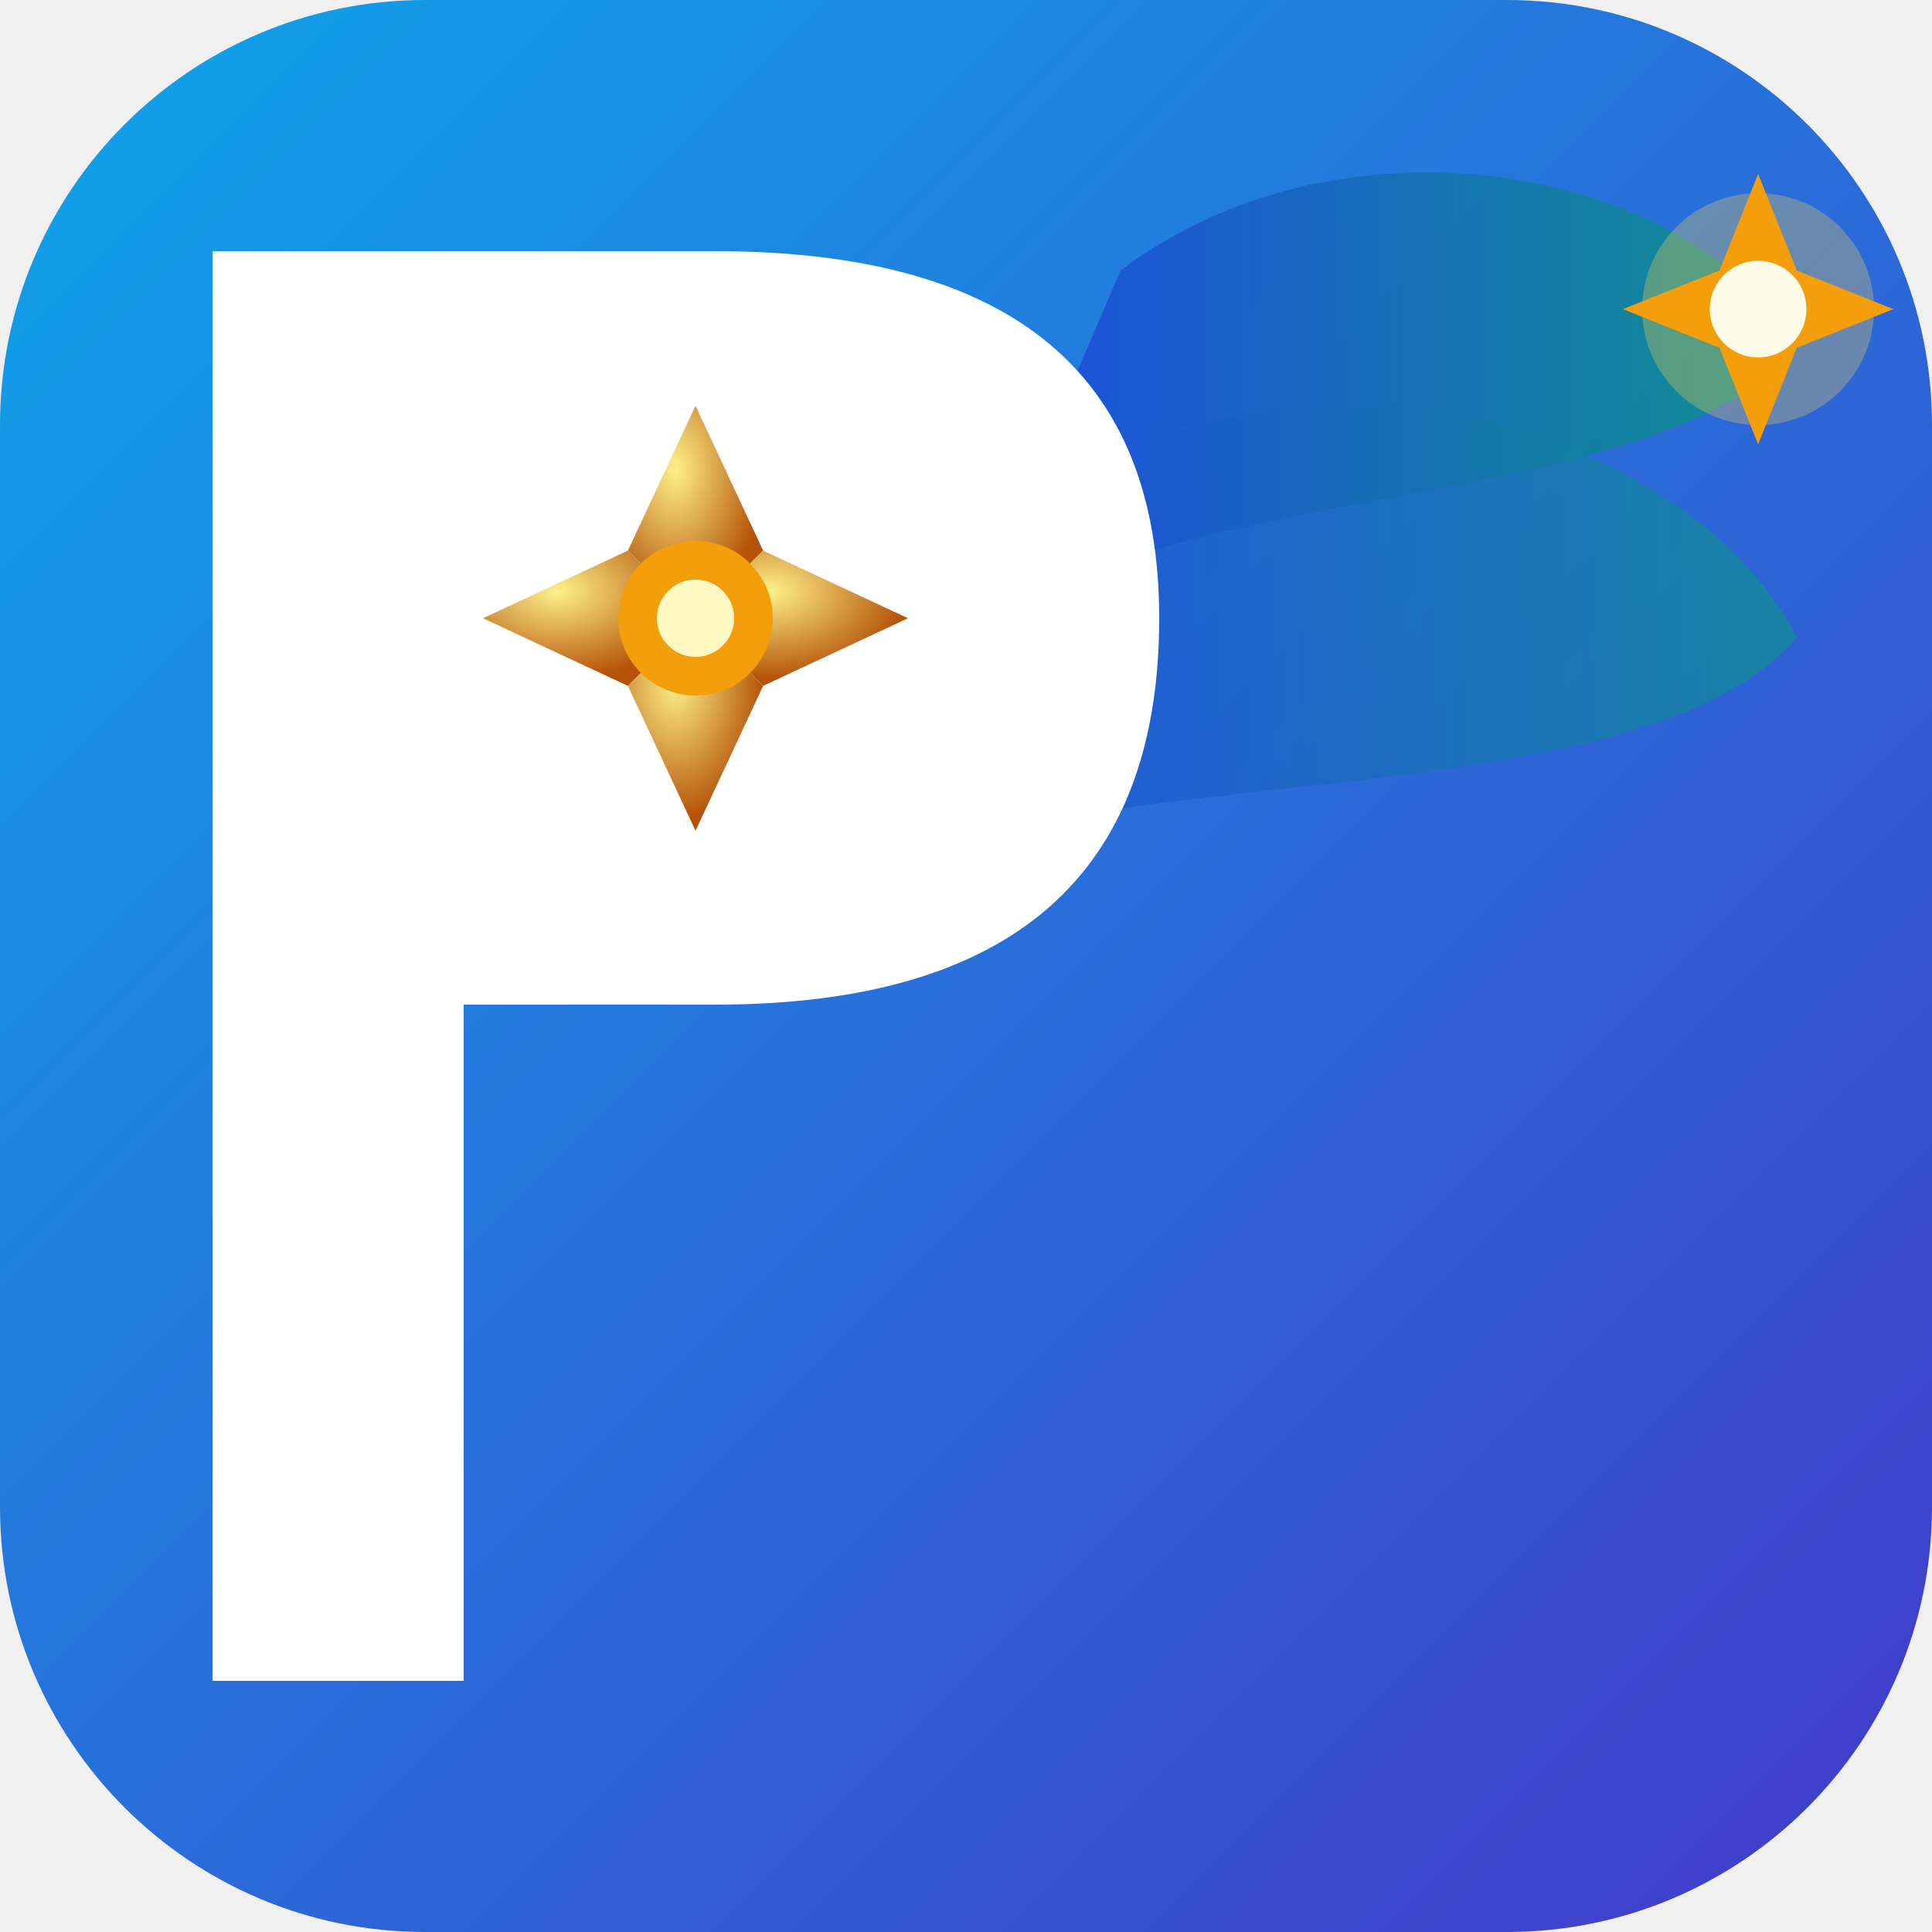
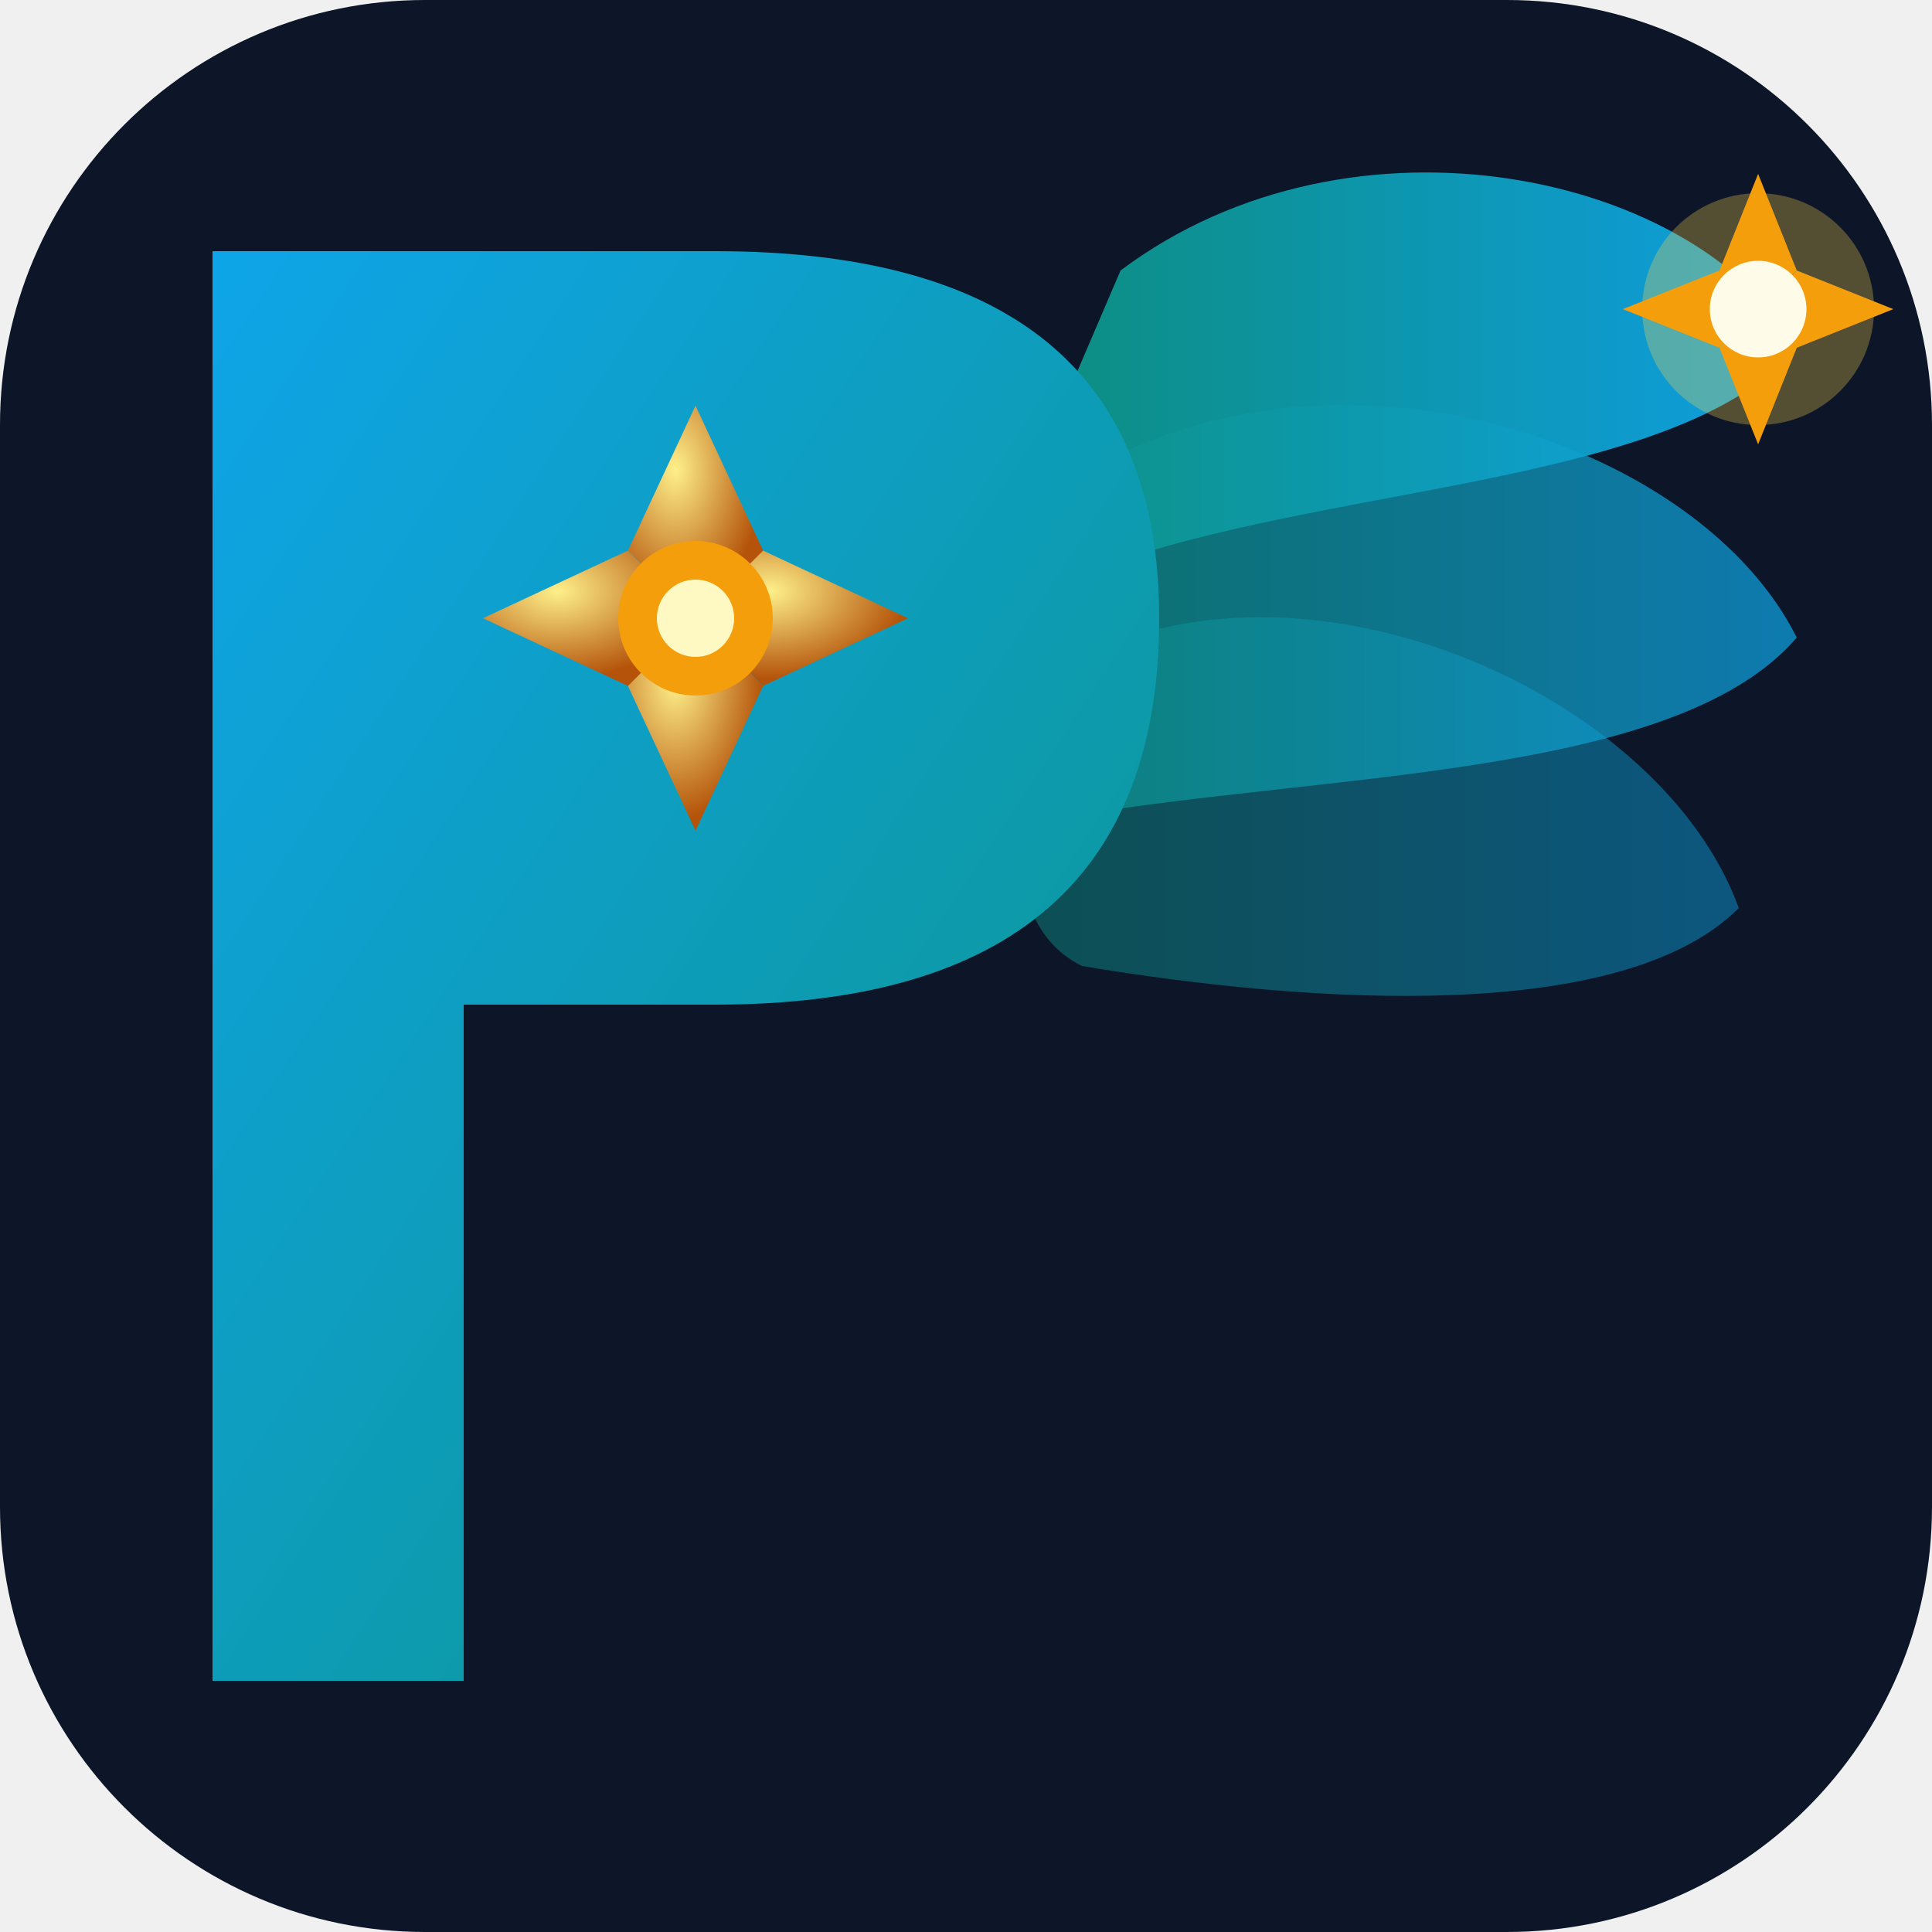
<svg xmlns="http://www.w3.org/2000/svg" width="32" height="32" viewBox="0 0 100 100">
  <defs>
    <linearGradient id="fbg" x1="0%" y1="0%" x2="100%" y2="100%">
-       <stop offset="0%" stop-color="#0EA5E9" />
-       <stop offset="100%" stop-color="#4338CA" />
+       <stop offset="0%" stop-color="#0D1628" />
+       <stop offset="100%" stop-color="#0D1628" />
    </linearGradient>
    <linearGradient id="fwg" x1="0%" y1="0%" x2="100%" y2="0%">
-       <stop offset="0%" stop-color="#1D4ED8" />
+       <stop offset="0%" stop-color="#0D9488" />
+       <stop offset="100%" stop-color="#0EA5E9" />
+     </linearGradient>
+     <linearGradient id="fpg" x1="0%" y1="0%" x2="100%" y2="100%">
+       <stop offset="0%" stop-color="#0EA5E9" />
      <stop offset="100%" stop-color="#0D9488" />
    </linearGradient>
    <radialGradient id="fgg" cx="35%" cy="30%" r="65%">
      <stop offset="0%" stop-color="#FEF08A" />
      <stop offset="100%" stop-color="#B45309" />
    </radialGradient>
  </defs>
-   <rect width="100" height="100" rx="22" fill="url(#fbg)" />
-   <path fill="url(#fwg)" opacity="0.9" d="M58,14 C70,5 88,9 93,18 C87,25 70,25 58,29 Q54,27 55,21 Z" />
-   <path fill="url(#fwg)" opacity="0.65" d="M57,24 C70,17 88,23 93,33 C87,40 70,40 57,42 Q53,40 54,31 Z" />
-   <path fill="white" d="M11,13 L11,87 L24,87 L24,52 L37,52 Q60,52 60,32 Q60,13 37,13 Z" />
+   <rect width="100" height="100" rx="22" fill="#0D1628" />
+   <path fill="url(#fwg)" opacity="0.95" d="M58,14 C70,5 88,9 93,18 C87,25 70,25 58,29 Q54,27 55,21 Z" />
+   <path fill="url(#fwg)" opacity="0.70" d="M57,24 C70,17 88,23 93,33 C87,40 70,40 57,42 Q53,40 54,31 Z" />
+   <path fill="url(#fwg)" opacity="0.45" d="M56,34 C68,28 86,36 90,47 C84,53 68,52 56,50 Q52,48 53,41 Z" />
+   <path fill="url(#fpg)" d="M11,13 L11,87 L24,87 L24,52 L37,52 Q60,52 60,32 Q60,13 37,13 Z" />
  <g transform="translate(36,32)">
    <path fill="url(#fgg)" d="M0,-11 L3.5,-3.5 L0,0 L-3.5,-3.5 Z" />
    <path fill="url(#fgg)" d="M11,0 L3.5,3.5 L0,0 L3.5,-3.5 Z" />
    <path fill="url(#fgg)" d="M0,11 L-3.5,3.5 L0,0 L3.5,3.5 Z" />
    <path fill="url(#fgg)" d="M-11,0 L-3.5,-3.5 L0,0 L-3.5,3.5 Z" />
    <circle r="4" fill="#F59E0B" />
    <circle r="2" fill="#FEF9C3" />
  </g>
  <g transform="translate(91,16)">
    <circle r="6" fill="#FCD34D" opacity="0.3" />
    <path fill="#F59E0B" d="M0,-7 L2,-2 L0,0 L-2,-2 Z" />
    <path fill="#F59E0B" d="M7,0 L2,2 L0,0 L2,-2 Z" />
    <path fill="#F59E0B" d="M0,7 L-2,2 L0,0 L2,2 Z" />
    <path fill="#F59E0B" d="M-7,0 L-2,-2 L0,0 L-2,2 Z" />
    <circle r="2.5" fill="#FEFCE8" />
  </g>
</svg>
